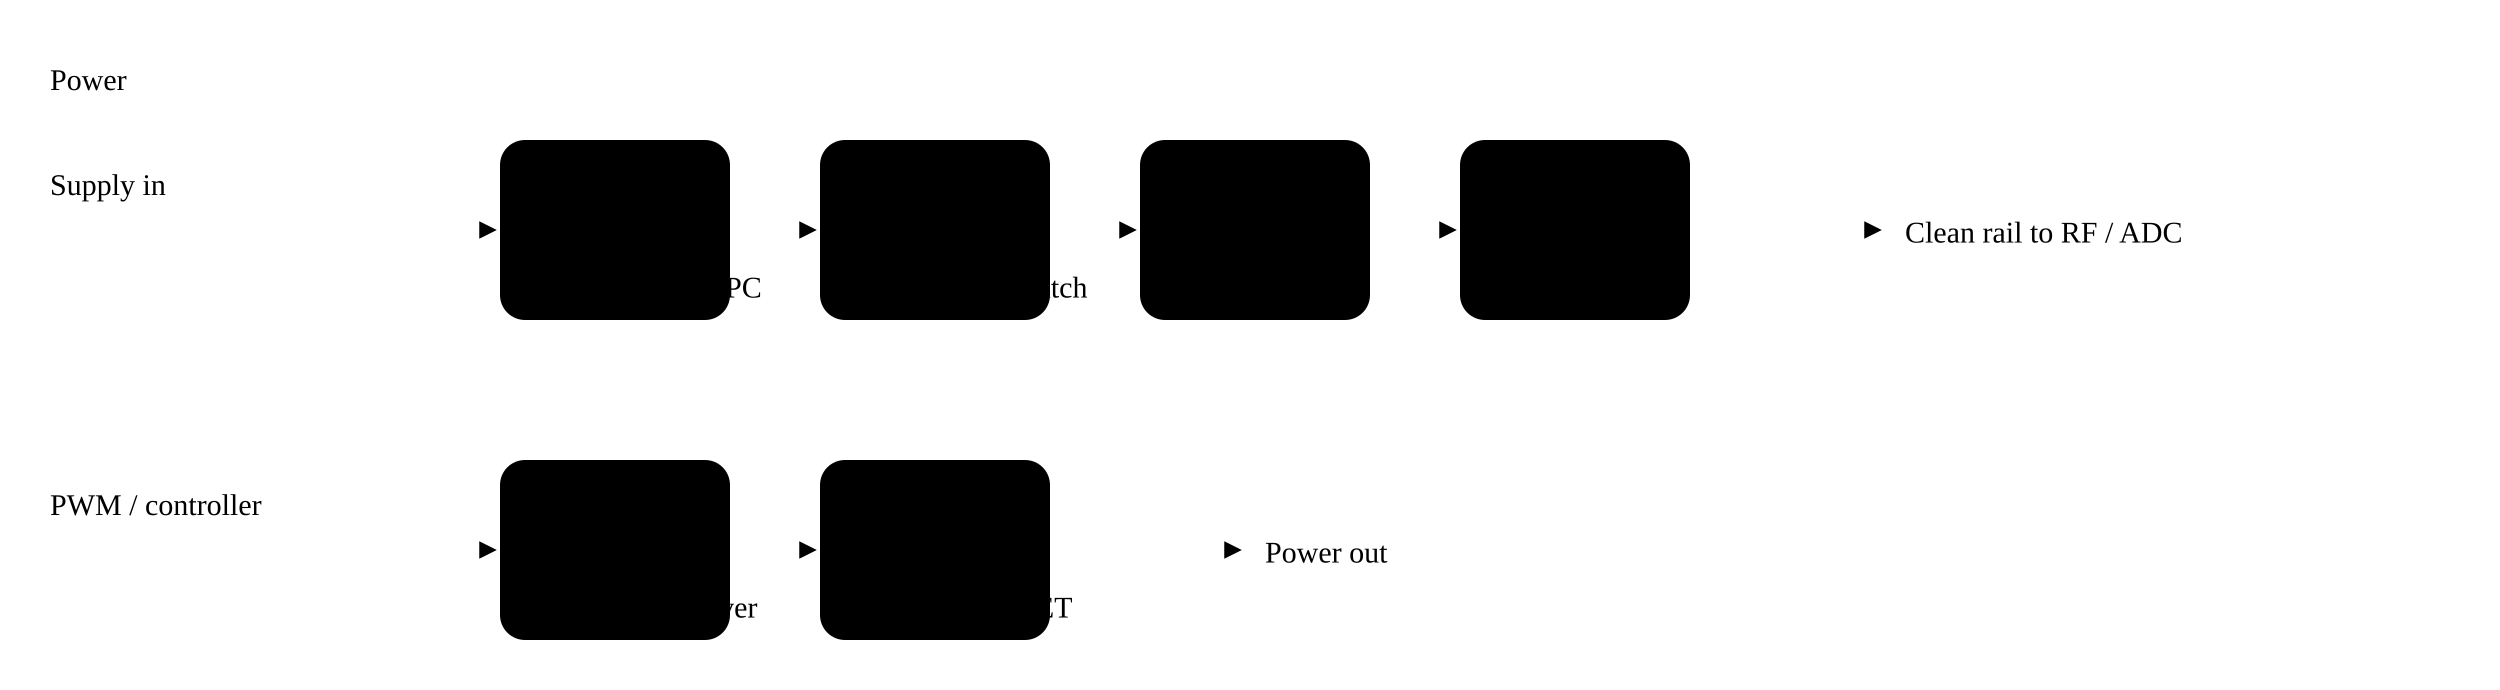
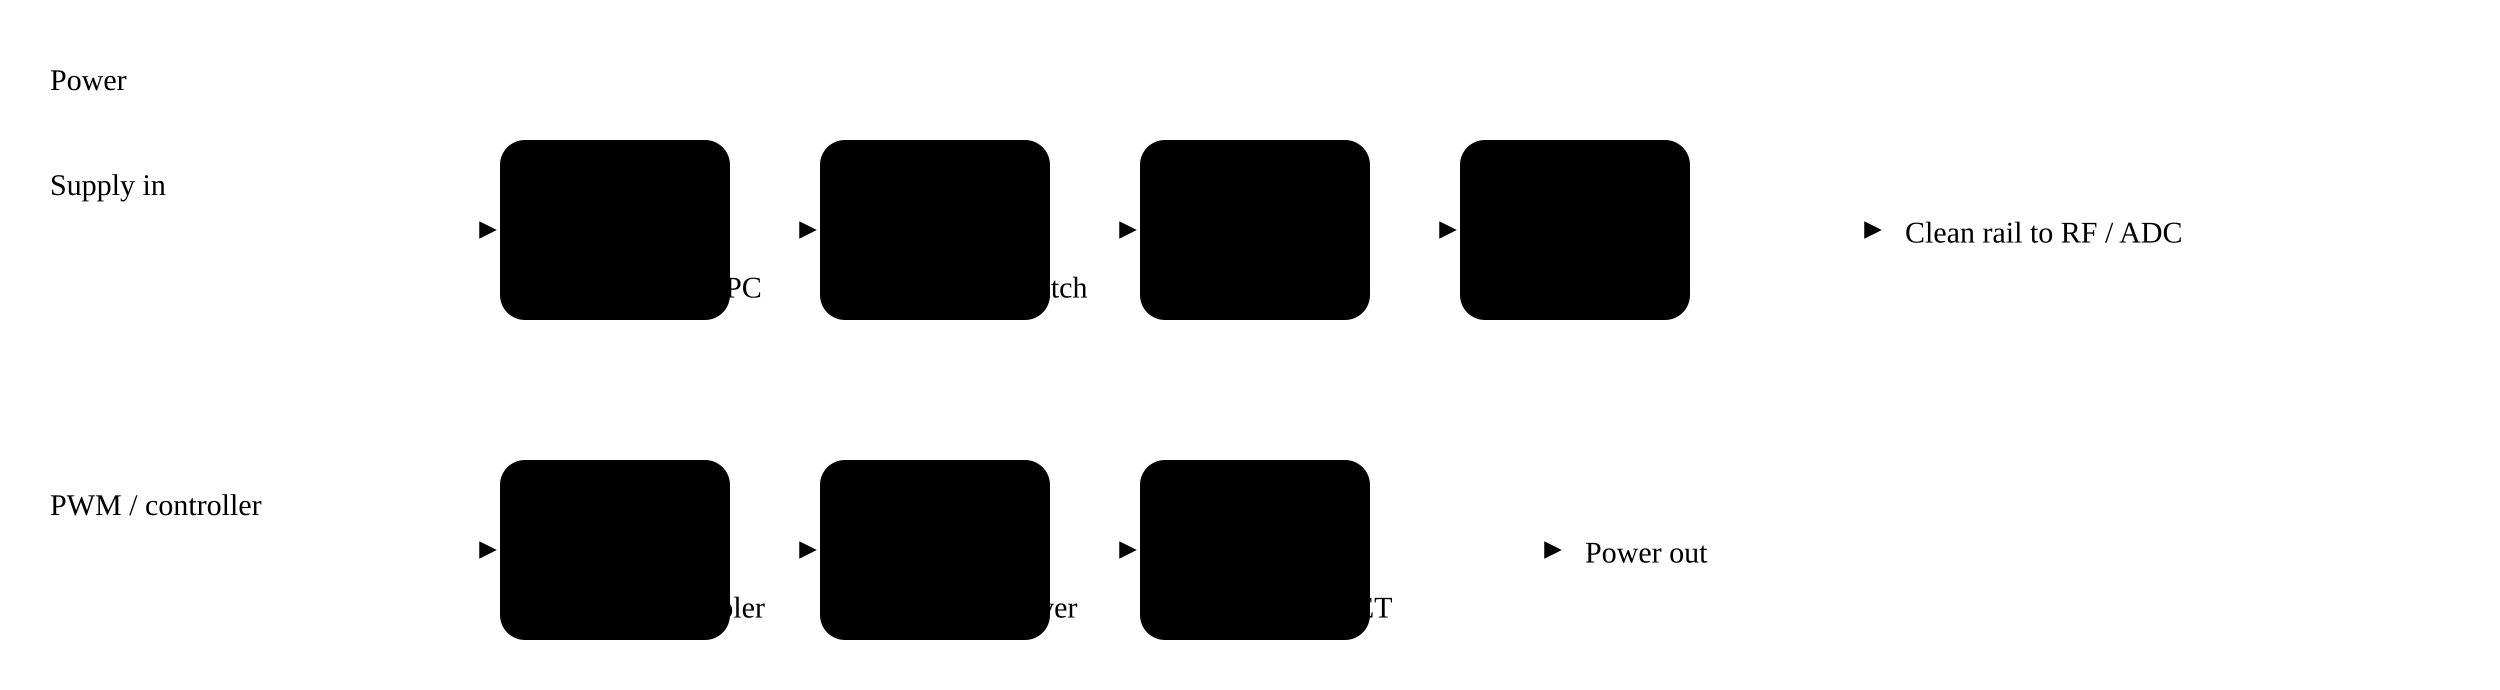
<svg xmlns="http://www.w3.org/2000/svg" viewBox="0 0 1000 276" class="diagram-svg" role="group" aria-label="Power block diagram">
  <defs>
    <marker id="arrow" viewBox="0 0 10 10" refX="9" refY="5" markerWidth="7" markerHeight="7" orient="auto-start-reverse">
      <path d="M0 0 L10 5 L0 10 Z" class="diagram-arrowhead" />
    </marker>
  </defs>
  <text x="20" y="36" class="diagram-title">Power</text>
  <g class="diagram-wires">
    <path d="M20 92 H198" marker-end="url(#arrow)" />
    <path d="M292 92 H326" marker-end="url(#arrow)" />
    <path d="M420 92 H454" marker-end="url(#arrow)" />
    <path d="M548 92 H582" marker-end="url(#arrow)" />
    <path d="M676 92 H752" marker-end="url(#arrow)" />
    <path d="M20 220 H198" marker-end="url(#arrow)" />
    <path d="M292 220 H326" marker-end="url(#arrow)" />
-     <path d="M420 220 H496" marker-end="url(#arrow)" />
+     <path d="M420 220 H454" marker-end="url(#arrow)" />
+     <path d="M548 220 H624" marker-end="url(#arrow)" />
  </g>
  <text x="20" y="78" class="diagram-note" text-anchor="start">Supply in</text>
  <text x="762" y="97" class="diagram-note" text-anchor="start">Clean rail to RF / ADC</text>
  <text x="20" y="206" class="diagram-note" text-anchor="start">PWM / controller</text>
-   <text x="506" y="225" class="diagram-note" text-anchor="start">Power out</text>
+   <text x="634" y="225" class="diagram-note" text-anchor="start">Power out</text>
  <g data-block="pw_ssr" class="block">
    <rect x="200" y="56" width="92" height="72" rx="10" class="block-bg" />
    <path class="block-symbol" d="M228 74 L238 74 L233 83 Z M228 83 H238 M241 75 l5 3 M241 80 l5 3 M250 89 L262 79 M248 89 H250 M262 89 H266" />
    <text x="246" y="119" class="block-label">SSR / SSPC</text>
  </g>
  <g data-block="pw_load_switch" class="block">
    <rect x="328" y="56" width="92" height="72" rx="10" class="block-bg" />
    <path class="block-symbol" d="M356 83 H366 L384 73 M386 73 H392 M386 93 H392" />
    <circle class="block-symbol" cx="366" cy="83" r="2" />
    <circle class="block-symbol" cx="386" cy="93" r="2" />
    <text x="374" y="119" class="block-label">Load Switch</text>
  </g>
  <g data-block="pw_dcdc" class="block">
    <rect x="456" y="56" width="92" height="72" rx="10" class="block-bg" />
    <path class="block-symbol" d="M482 79 h12 M482 86 h3 m2 0 h3 m2 0 h2 M498 83 h8 M503 80 l3 3 l-3 3 M510 79 h12 M510 86 h3 m2 0 h3 m2 0 h2" />
    <text x="502" y="119" class="block-label">DC-DC</text>
  </g>
  <g data-block="pw_ldo" class="block">
    <rect x="584" y="56" width="92" height="72" rx="10" class="block-bg" />
    <path class="block-symbol" d="M620 74 h20 v16 h-20 Z M610 82 h10 M640 82 h10 M630 90 v7 M625 97 h10" />
    <text x="630" y="119" class="block-label">LDO</text>
  </g>
+   <g data-block="pw_opto" class="block">
+     <rect x="200" y="184" width="92" height="72" rx="10" class="block-bg" />
+     <path class="block-symbol" d="M226 203 H238 L232 213 Z M226 213 H238 M232 213 V221 M242 205 l6 4 M242 211 l6 4 M254 201 V221 M254 207 L264 199 M254 215 L264 223" />
+     <text x="246" y="247" class="block-label">Optocoupler</text>
+   </g>
  <g data-block="pw_gate_driver" class="block">
-     <rect x="200" y="184" width="92" height="72" rx="10" class="block-bg" />
-     <path class="block-symbol" d="M226 217 h5 v-12 h5 v12 h5 M243 198 L264 211 L243 224 Z" />
-     <text x="246" y="247" class="block-label">Gate Driver</text>
+     <rect x="328" y="184" width="92" height="72" rx="10" class="block-bg" />
+     <path class="block-symbol" d="M354 217 h5 v-12 h5 v12 h5 M371 198 L392 211 L371 224 Z" />
+     <text x="374" y="247" class="block-label">Gate Driver</text>
  </g>
  <g data-block="pw_fet" class="block">
-     <rect x="328" y="184" width="92" height="72" rx="10" class="block-bg" />
-     <path class="block-symbol" d="M356 219 H366 V201 M370 199 V223 M370 203 H384 V195 M370 219 H384 V227 M370 211 H384 V219" />
-     <text x="374" y="247" class="block-label">Power FET</text>
+     <rect x="456" y="184" width="92" height="72" rx="10" class="block-bg" />
+     <path class="block-symbol" d="M484 219 H494 V201 M498 199 V223 M498 203 H512 V195 M498 219 H512 V227 M498 211 H512 V219" />
+     <text x="502" y="247" class="block-label">Power FET</text>
  </g>
</svg>
